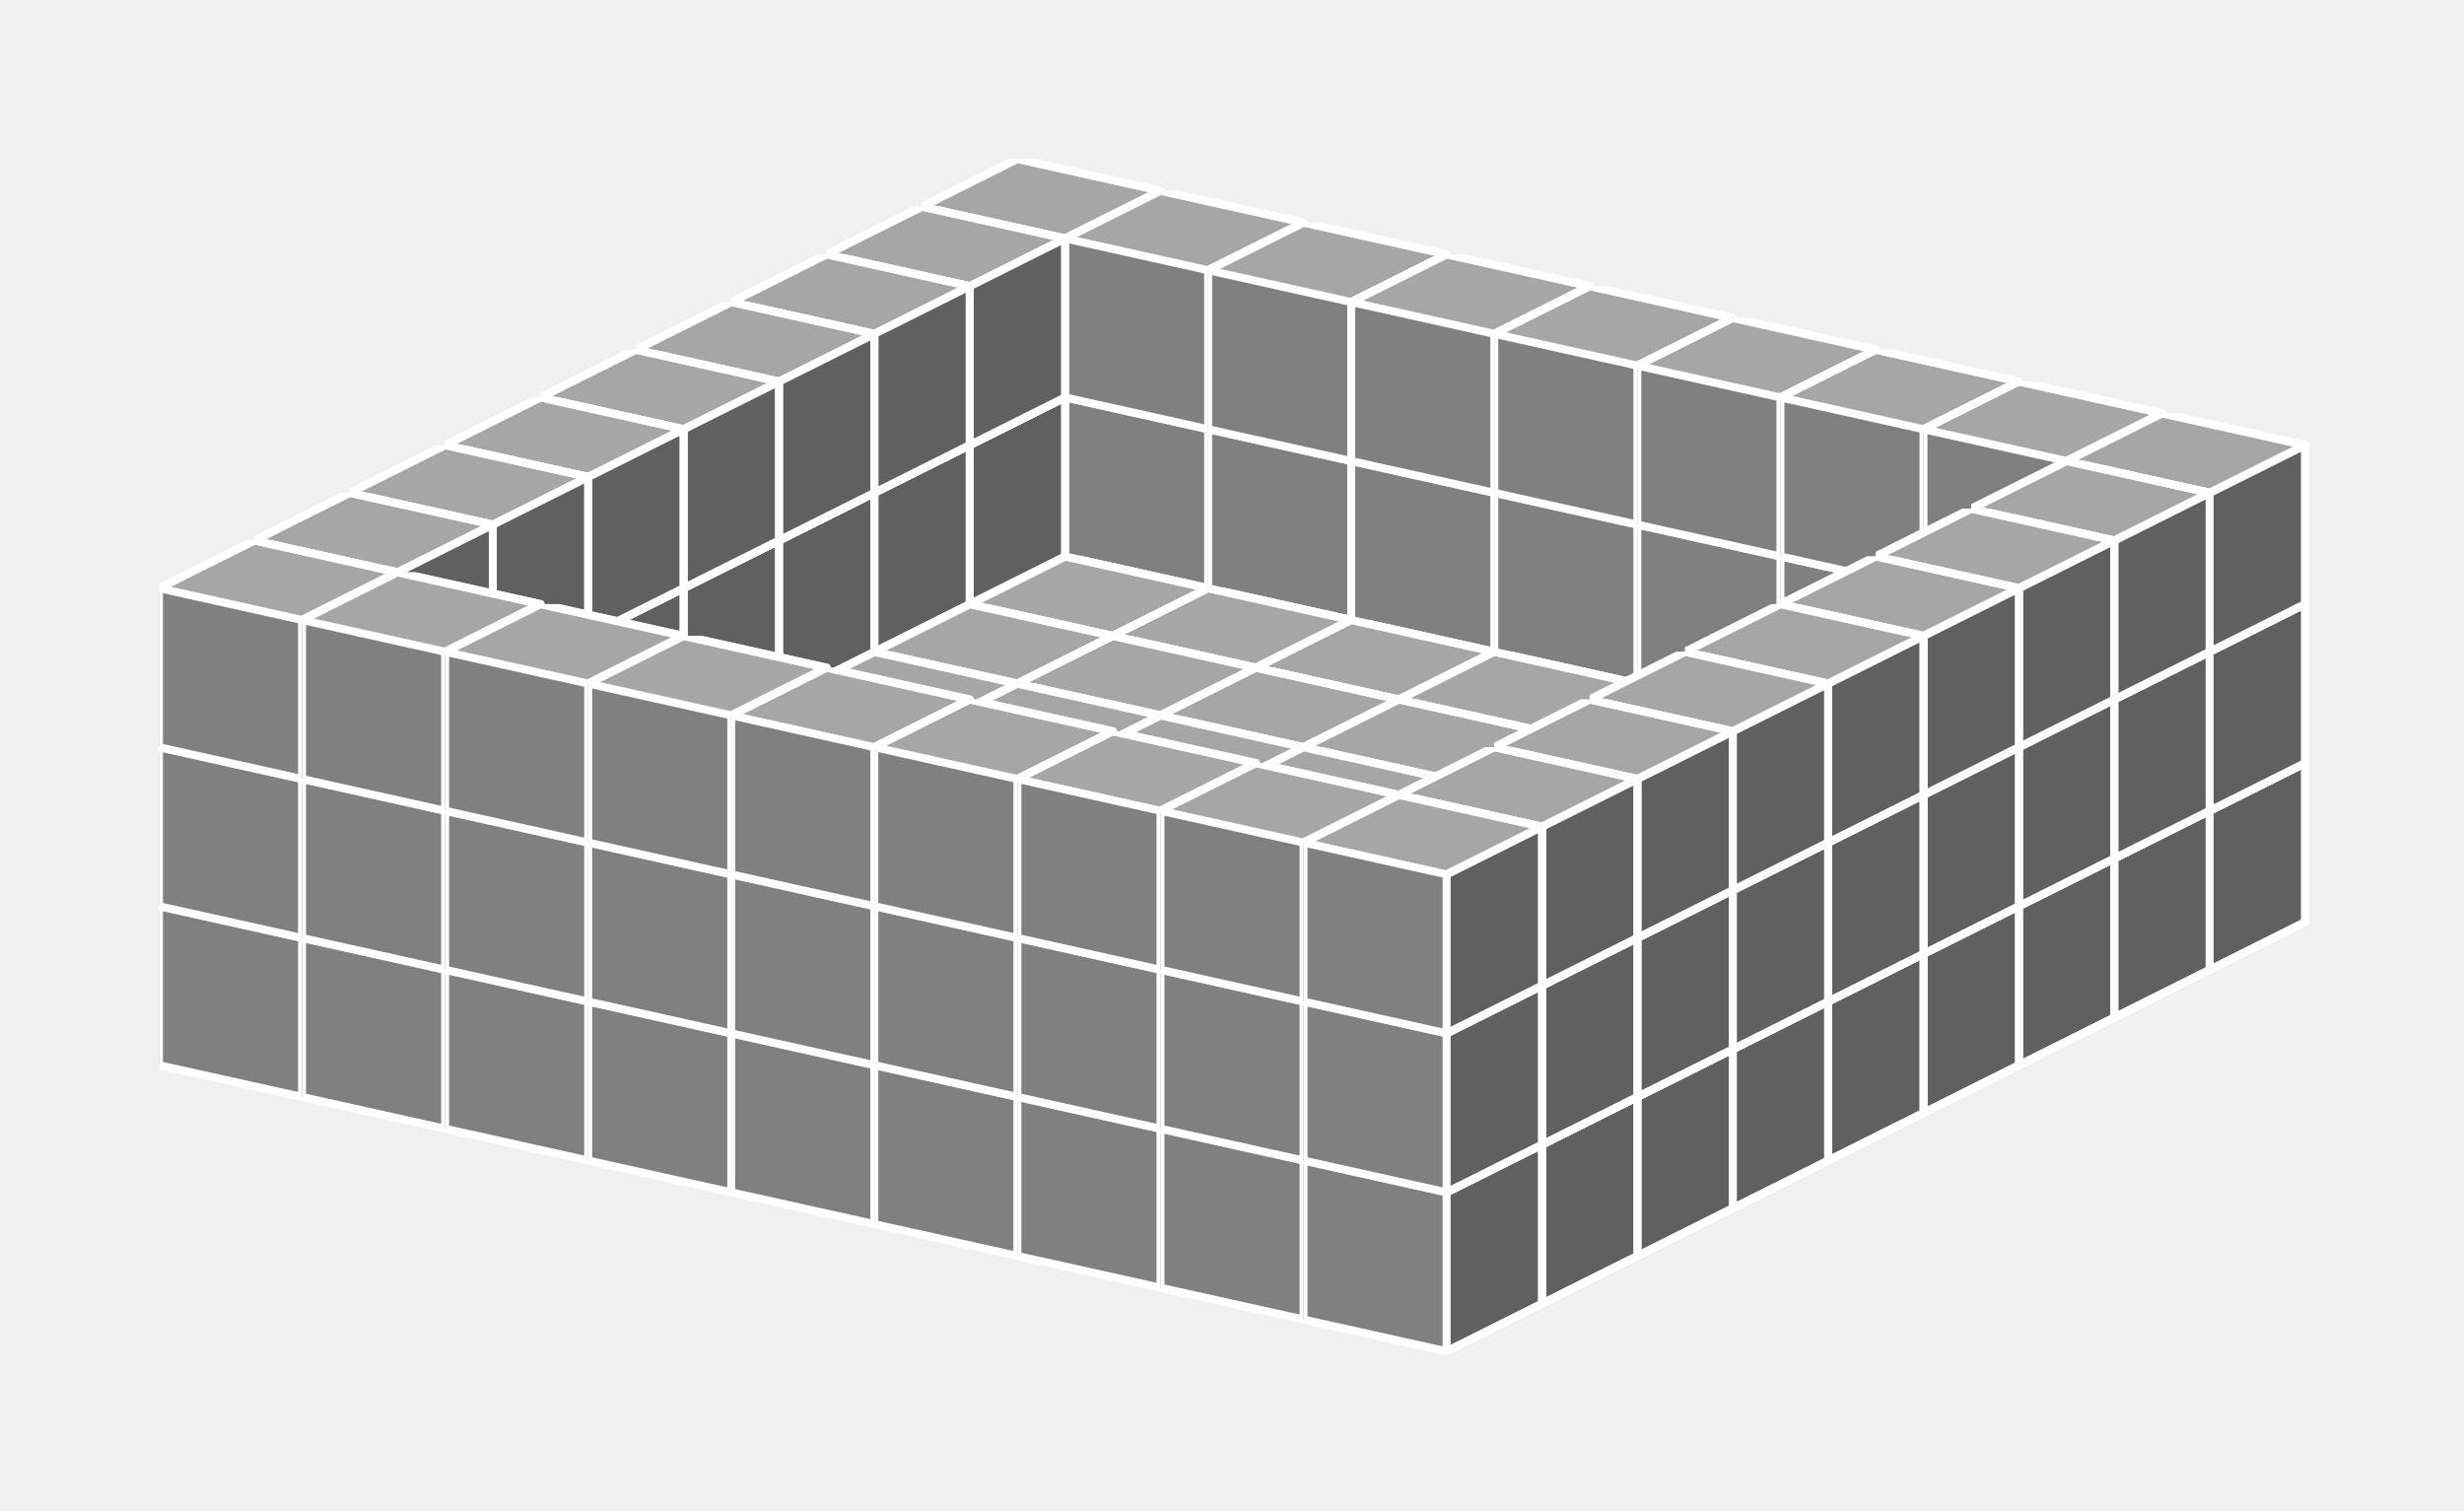
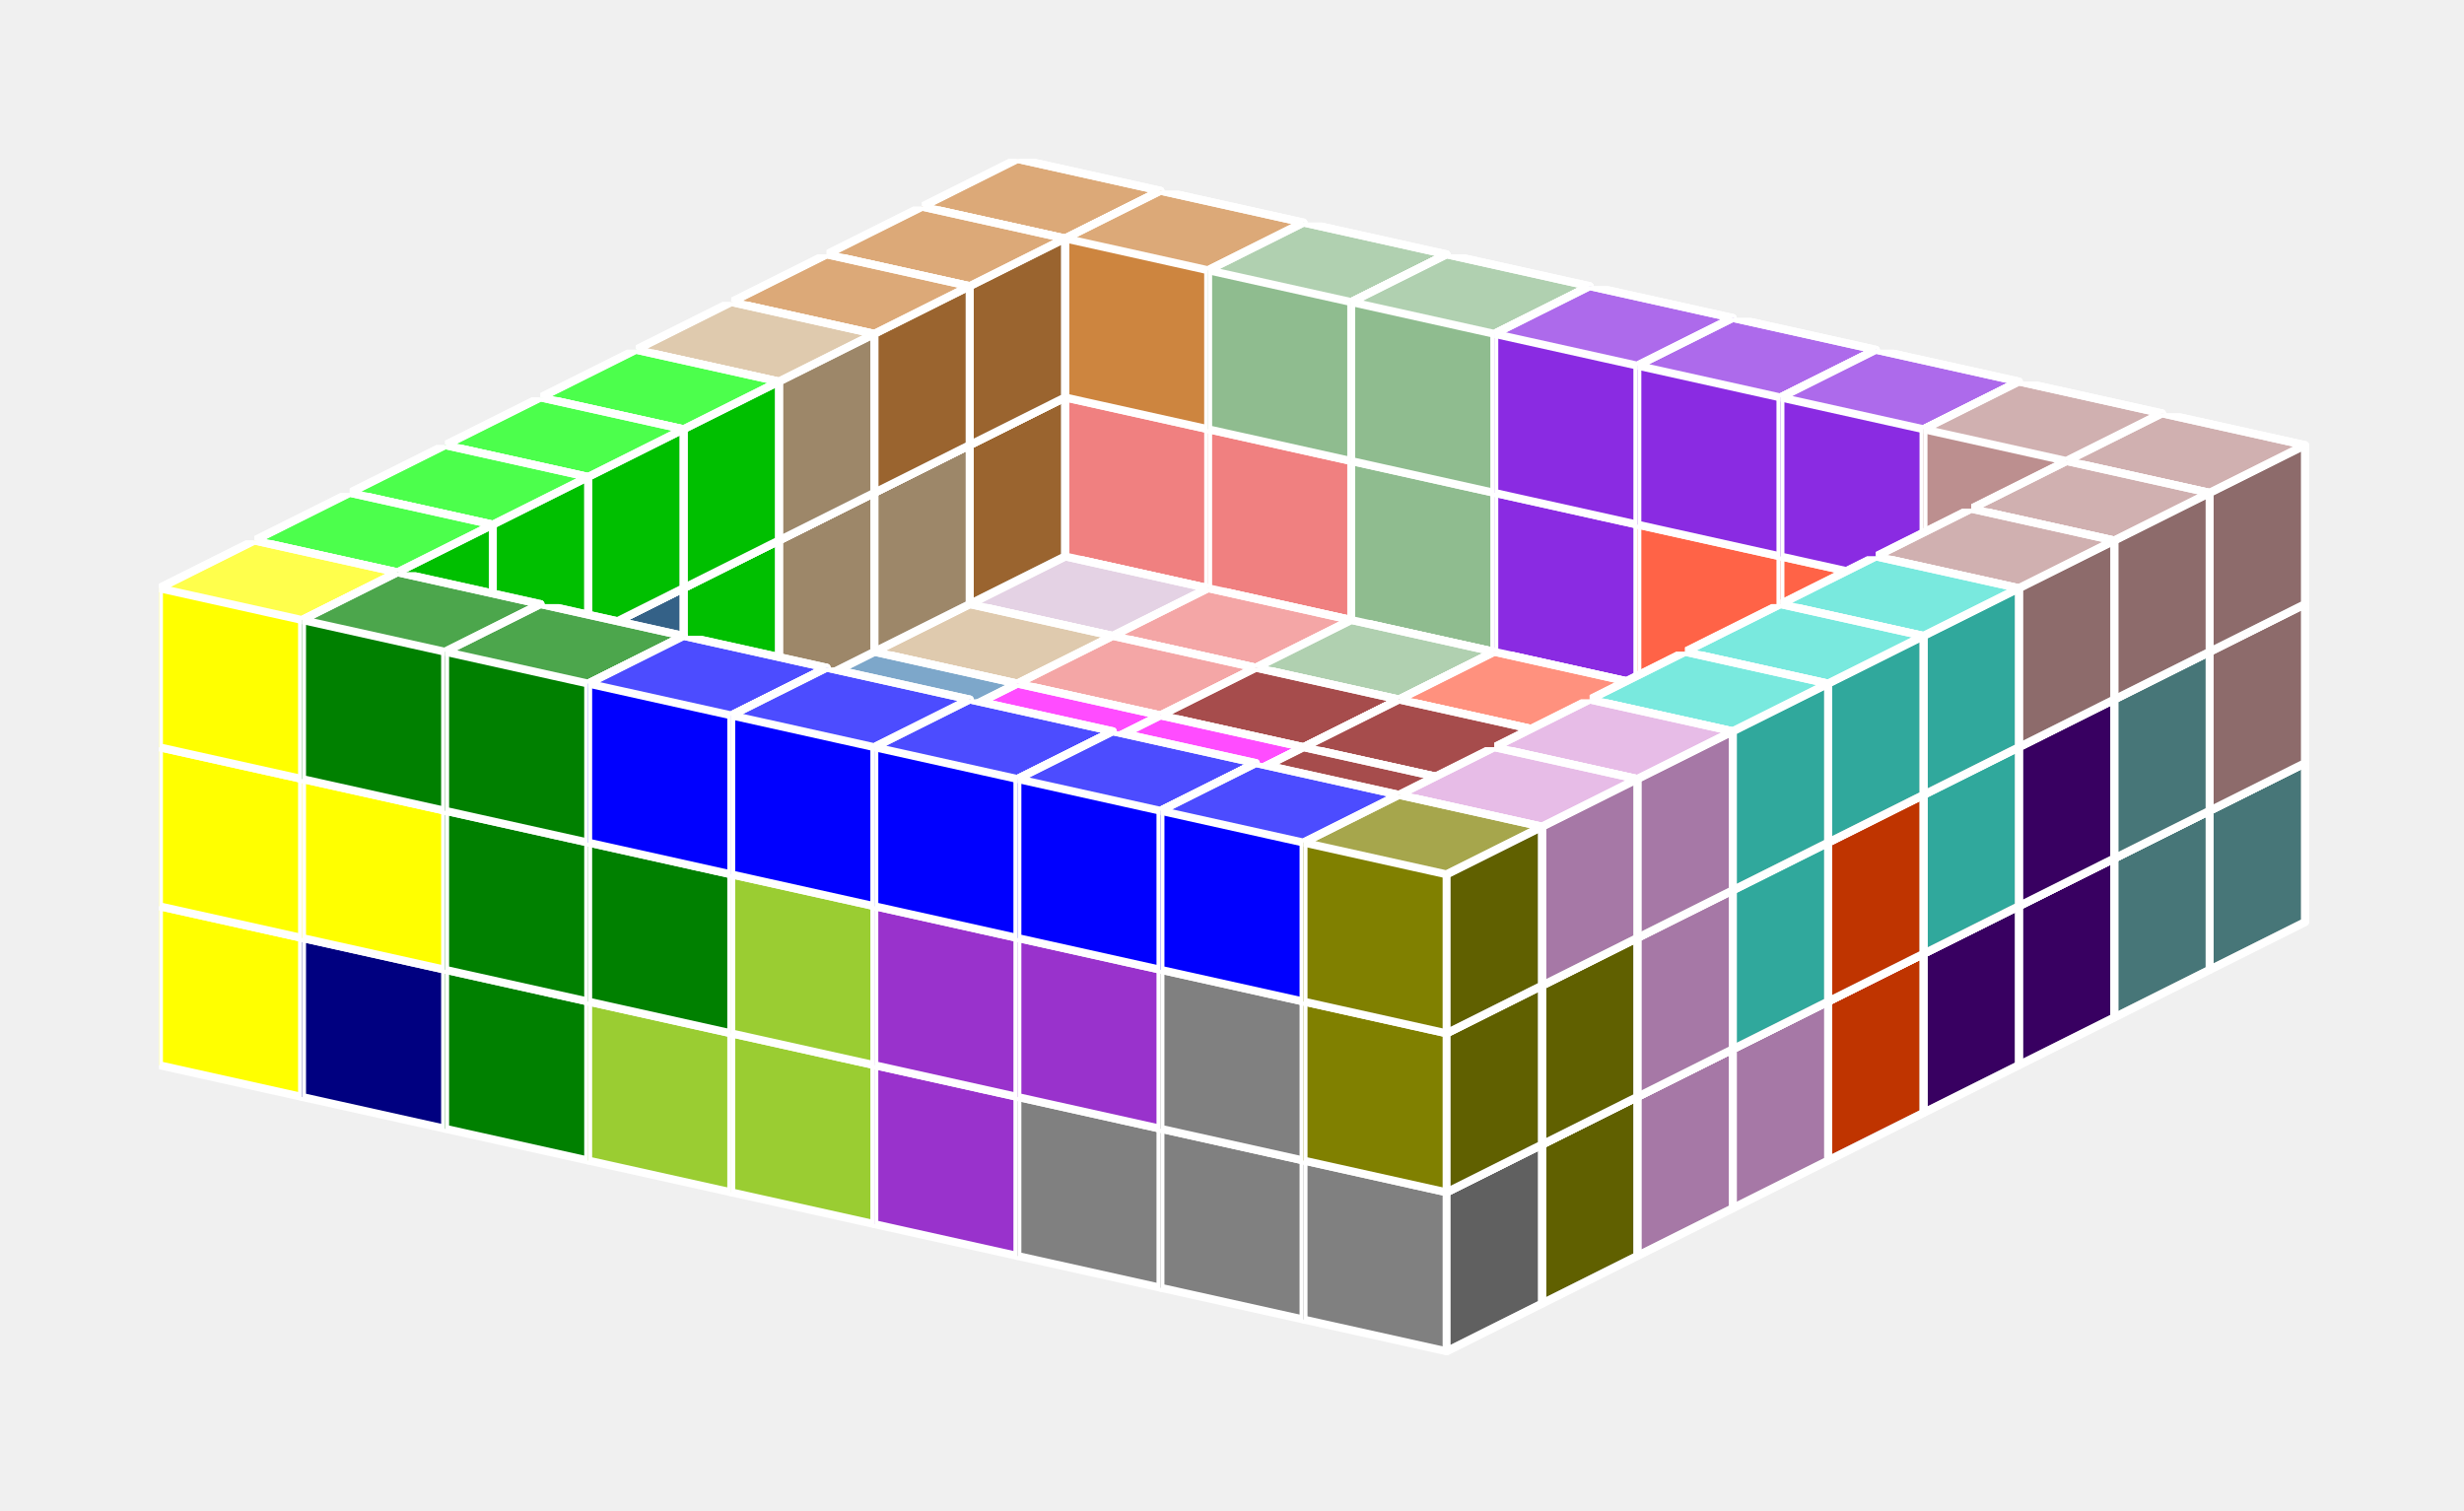
<svg xmlns="http://www.w3.org/2000/svg" xmlns:xlink="http://www.w3.org/1999/xlink" width="155" height="95" viewBox="0 0 155 95">
  <defs>
    <symbol id="cube0">
      <polygon fill="gray" stroke="white" stroke-width="0.5" stroke-linejoin="round" points="0,13 9,15 15,12 15,2 6,0 0,3" />
      <polygon fill="black" fill-opacity="0.25" stroke="white" stroke-width="0.5" stroke-linejoin="round" points="9,15 15,12 15,2 9,5" />
      <polygon fill="white" fill-opacity="0.30" stroke="white" stroke-width="0.5" stroke-linejoin="round" points="0,3 9,5 15,2 6,0" />
    </symbol>
    <symbol id="cubeA">
      <polygon fill="cadetblue" stroke="white" stroke-width="0.5" stroke-linejoin="round" points="0,13 9,15 15,12 15,2 6,0 0,3" />
      <polygon fill="black" fill-opacity="0.25" stroke="white" stroke-width="0.5" stroke-linejoin="round" points="9,15 15,12 15,2 9,5" />
      <polygon fill="white" fill-opacity="0.30" stroke="white" stroke-width="0.5" stroke-linejoin="round" points="0,3 9,5 15,2 6,0" />
    </symbol>
    <symbol id="cubeF">
      <polygon fill="green" stroke="white" stroke-width="0.5" stroke-linejoin="round" points="0,13 9,15 15,12 15,2 6,0 0,3" />
      <polygon fill="black" fill-opacity="0.25" stroke="white" stroke-width="0.5" stroke-linejoin="round" points="9,15 15,12 15,2 9,5" />
      <polygon fill="white" fill-opacity="0.30" stroke="white" stroke-width="0.5" stroke-linejoin="round" points="0,3 9,5 15,2 6,0" />
    </symbol>
    <symbol id="cubeI">
      <polygon fill="blue" stroke="white" stroke-width="0.5" stroke-linejoin="round" points="0,13 9,15 15,12 15,2 6,0 0,3" />
      <polygon fill="black" fill-opacity="0.25" stroke="white" stroke-width="0.5" stroke-linejoin="round" points="9,15 15,12 15,2 9,5" />
      <polygon fill="white" fill-opacity="0.30" stroke="white" stroke-width="0.5" stroke-linejoin="round" points="0,3 9,5 15,2 6,0" />
    </symbol>
    <symbol id="cubeJ1">
      <polygon fill="steelblue" stroke="white" stroke-width="0.5" stroke-linejoin="round" points="0,13 9,15 15,12 15,2 6,0 0,3" />
      <polygon fill="black" fill-opacity="0.25" stroke="white" stroke-width="0.5" stroke-linejoin="round" points="9,15 15,12 15,2 9,5" />
      <polygon fill="white" fill-opacity="0.30" stroke="white" stroke-width="0.5" stroke-linejoin="round" points="0,3 9,5 15,2 6,0" />
    </symbol>
    <symbol id="cubeJ2">
      <polygon fill="gray" stroke="white" stroke-width="0.5" stroke-linejoin="round" points="0,13 9,15 15,12 15,2 6,0 0,3" />
      <polygon fill="black" fill-opacity="0.25" stroke="white" stroke-width="0.5" stroke-linejoin="round" points="9,15 15,12 15,2 9,5" />
      <polygon fill="white" fill-opacity="0.30" stroke="white" stroke-width="0.5" stroke-linejoin="round" points="0,3 9,5 15,2 6,0" />
    </symbol>
    <symbol id="cubeJ4">
      <polygon fill="lightcoral" stroke="white" stroke-width="0.5" stroke-linejoin="round" points="0,13 9,15 15,12 15,2 6,0 0,3" />
      <polygon fill="black" fill-opacity="0.25" stroke="white" stroke-width="0.5" stroke-linejoin="round" points="9,15 15,12 15,2 9,5" />
      <polygon fill="white" fill-opacity="0.30" stroke="white" stroke-width="0.5" stroke-linejoin="round" points="0,3 9,5 15,2 6,0" />
    </symbol>
    <symbol id="cubeL">
      <polygon fill="lime" stroke="white" stroke-width="0.5" stroke-linejoin="round" points="0,13 9,15 15,12 15,2 6,0 0,3" />
      <polygon fill="black" fill-opacity="0.25" stroke="white" stroke-width="0.5" stroke-linejoin="round" points="9,15 15,12 15,2 9,5" />
      <polygon fill="white" fill-opacity="0.30" stroke="white" stroke-width="0.5" stroke-linejoin="round" points="0,3 9,5 15,2 6,0" />
    </symbol>
    <symbol id="cubeL1">
      <polygon fill="darkseagreen" stroke="white" stroke-width="0.5" stroke-linejoin="round" points="0,13 9,15 15,12 15,2 6,0 0,3" />
      <polygon fill="black" fill-opacity="0.25" stroke="white" stroke-width="0.5" stroke-linejoin="round" points="9,15 15,12 15,2 9,5" />
      <polygon fill="white" fill-opacity="0.30" stroke="white" stroke-width="0.5" stroke-linejoin="round" points="0,3 9,5 15,2 6,0" />
    </symbol>
    <symbol id="cubeL2">
      <polygon fill="peru" stroke="white" stroke-width="0.5" stroke-linejoin="round" points="0,13 9,15 15,12 15,2 6,0 0,3" />
      <polygon fill="black" fill-opacity="0.25" stroke="white" stroke-width="0.5" stroke-linejoin="round" points="9,15 15,12 15,2 9,5" />
      <polygon fill="white" fill-opacity="0.30" stroke="white" stroke-width="0.5" stroke-linejoin="round" points="0,3 9,5 15,2 6,0" />
    </symbol>
    <symbol id="cubeL3">
      <polygon fill="rosybrown" stroke="white" stroke-width="0.5" stroke-linejoin="round" points="0,13 9,15 15,12 15,2 6,0 0,3" />
      <polygon fill="black" fill-opacity="0.25" stroke="white" stroke-width="0.5" stroke-linejoin="round" points="9,15 15,12 15,2 9,5" />
      <polygon fill="white" fill-opacity="0.30" stroke="white" stroke-width="0.5" stroke-linejoin="round" points="0,3 9,5 15,2 6,0" />
    </symbol>
    <symbol id="cubeL4">
      <polygon fill="yellowgreen" stroke="white" stroke-width="0.5" stroke-linejoin="round" points="0,13 9,15 15,12 15,2 6,0 0,3" />
      <polygon fill="black" fill-opacity="0.25" stroke="white" stroke-width="0.5" stroke-linejoin="round" points="9,15 15,12 15,2 9,5" />
      <polygon fill="white" fill-opacity="0.30" stroke="white" stroke-width="0.5" stroke-linejoin="round" points="0,3 9,5 15,2 6,0" />
    </symbol>
    <symbol id="cubeN">
      <polygon fill="navy" stroke="white" stroke-width="0.5" stroke-linejoin="round" points="0,13 9,15 15,12 15,2 6,0 0,3" />
      <polygon fill="black" fill-opacity="0.25" stroke="white" stroke-width="0.5" stroke-linejoin="round" points="9,15 15,12 15,2 9,5" />
      <polygon fill="white" fill-opacity="0.30" stroke="white" stroke-width="0.5" stroke-linejoin="round" points="0,3 9,5 15,2 6,0" />
    </symbol>
    <symbol id="cubeN1">
      <polygon fill="olive" stroke="white" stroke-width="0.5" stroke-linejoin="round" points="0,13 9,15 15,12 15,2 6,0 0,3" />
      <polygon fill="black" fill-opacity="0.25" stroke="white" stroke-width="0.5" stroke-linejoin="round" points="9,15 15,12 15,2 9,5" />
      <polygon fill="white" fill-opacity="0.30" stroke="white" stroke-width="0.5" stroke-linejoin="round" points="0,3 9,5 15,2 6,0" />
    </symbol>
    <symbol id="cubeN2">
      <polygon fill="teal" stroke="white" stroke-width="0.5" stroke-linejoin="round" points="0,13 9,15 15,12 15,2 6,0 0,3" />
      <polygon fill="black" fill-opacity="0.25" stroke="white" stroke-width="0.5" stroke-linejoin="round" points="9,15 15,12 15,2 9,5" />
      <polygon fill="white" fill-opacity="0.30" stroke="white" stroke-width="0.5" stroke-linejoin="round" points="0,3 9,5 15,2 6,0" />
    </symbol>
    <symbol id="cubeP">
      <polygon fill="magenta" stroke="white" stroke-width="0.5" stroke-linejoin="round" points="0,13 9,15 15,12 15,2 6,0 0,3" />
      <polygon fill="black" fill-opacity="0.25" stroke="white" stroke-width="0.5" stroke-linejoin="round" points="9,15 15,12 15,2 9,5" />
      <polygon fill="white" fill-opacity="0.30" stroke="white" stroke-width="0.5" stroke-linejoin="round" points="0,3 9,5 15,2 6,0" />
    </symbol>
    <symbol id="cubeQ">
      <polygon fill="thistle" stroke="white" stroke-width="0.5" stroke-linejoin="round" points="0,13 9,15 15,12 15,2 6,0 0,3" />
      <polygon fill="black" fill-opacity="0.25" stroke="white" stroke-width="0.5" stroke-linejoin="round" points="9,15 15,12 15,2 9,5" />
      <polygon fill="white" fill-opacity="0.30" stroke="white" stroke-width="0.5" stroke-linejoin="round" points="0,3 9,5 15,2 6,0" />
    </symbol>
    <symbol id="cubeS1">
      <polygon fill="tan" stroke="white" stroke-width="0.5" stroke-linejoin="round" points="0,13 9,15 15,12 15,2 6,0 0,3" />
      <polygon fill="black" fill-opacity="0.25" stroke="white" stroke-width="0.5" stroke-linejoin="round" points="9,15 15,12 15,2 9,5" />
      <polygon fill="white" fill-opacity="0.30" stroke="white" stroke-width="0.5" stroke-linejoin="round" points="0,3 9,5 15,2 6,0" />
    </symbol>
    <symbol id="cubeS2">
      <polygon fill="indigo" stroke="white" stroke-width="0.5" stroke-linejoin="round" points="0,13 9,15 15,12 15,2 6,0 0,3" />
      <polygon fill="black" fill-opacity="0.25" stroke="white" stroke-width="0.5" stroke-linejoin="round" points="9,15 15,12 15,2 9,5" />
      <polygon fill="white" fill-opacity="0.30" stroke="white" stroke-width="0.5" stroke-linejoin="round" points="0,3 9,5 15,2 6,0" />
    </symbol>
    <symbol id="cubeT">
      <polygon fill="darkorange" stroke="white" stroke-width="0.5" stroke-linejoin="round" points="0,13 9,15 15,12 15,2 6,0 0,3" />
      <polygon fill="black" fill-opacity="0.25" stroke="white" stroke-width="0.5" stroke-linejoin="round" points="9,15 15,12 15,2 9,5" />
      <polygon fill="white" fill-opacity="0.30" stroke="white" stroke-width="0.5" stroke-linejoin="round" points="0,3 9,5 15,2 6,0" />
    </symbol>
    <symbol id="cubeT1">
      <polygon fill="yellow" stroke="white" stroke-width="0.5" stroke-linejoin="round" points="0,13 9,15 15,12 15,2 6,0 0,3" />
      <polygon fill="black" fill-opacity="0.25" stroke="white" stroke-width="0.5" stroke-linejoin="round" points="9,15 15,12 15,2 9,5" />
      <polygon fill="white" fill-opacity="0.30" stroke="white" stroke-width="0.5" stroke-linejoin="round" points="0,3 9,5 15,2 6,0" />
    </symbol>
    <symbol id="cubeT2">
      <polygon fill="orangered" stroke="white" stroke-width="0.5" stroke-linejoin="round" points="0,13 9,15 15,12 15,2 6,0 0,3" />
      <polygon fill="black" fill-opacity="0.25" stroke="white" stroke-width="0.5" stroke-linejoin="round" points="9,15 15,12 15,2 9,5" />
      <polygon fill="white" fill-opacity="0.30" stroke="white" stroke-width="0.5" stroke-linejoin="round" points="0,3 9,5 15,2 6,0" />
    </symbol>
    <symbol id="cubeU">
      <polygon fill="turquoise" stroke="white" stroke-width="0.5" stroke-linejoin="round" points="0,13 9,15 15,12 15,2 6,0 0,3" />
      <polygon fill="black" fill-opacity="0.25" stroke="white" stroke-width="0.5" stroke-linejoin="round" points="9,15 15,12 15,2 9,5" />
      <polygon fill="white" fill-opacity="0.30" stroke="white" stroke-width="0.5" stroke-linejoin="round" points="0,3 9,5 15,2 6,0" />
    </symbol>
    <symbol id="cubeV">
      <polygon fill="blueviolet" stroke="white" stroke-width="0.5" stroke-linejoin="round" points="0,13 9,15 15,12 15,2 6,0 0,3" />
      <polygon fill="black" fill-opacity="0.25" stroke="white" stroke-width="0.5" stroke-linejoin="round" points="9,15 15,12 15,2 9,5" />
      <polygon fill="white" fill-opacity="0.30" stroke="white" stroke-width="0.5" stroke-linejoin="round" points="0,3 9,5 15,2 6,0" />
    </symbol>
    <symbol id="cubeV1">
      <polygon fill="darkorchid" stroke="white" stroke-width="0.5" stroke-linejoin="round" points="0,13 9,15 15,12 15,2 6,0 0,3" />
      <polygon fill="black" fill-opacity="0.25" stroke="white" stroke-width="0.5" stroke-linejoin="round" points="9,15 15,12 15,2 9,5" />
      <polygon fill="white" fill-opacity="0.30" stroke="white" stroke-width="0.5" stroke-linejoin="round" points="0,3 9,5 15,2 6,0" />
    </symbol>
    <symbol id="cubeV2">
      <polygon fill="tomato" stroke="white" stroke-width="0.5" stroke-linejoin="round" points="0,13 9,15 15,12 15,2 6,0 0,3" />
      <polygon fill="black" fill-opacity="0.25" stroke="white" stroke-width="0.5" stroke-linejoin="round" points="9,15 15,12 15,2 9,5" />
      <polygon fill="white" fill-opacity="0.30" stroke="white" stroke-width="0.5" stroke-linejoin="round" points="0,3 9,5 15,2 6,0" />
    </symbol>
    <symbol id="cubeW">
      <polygon fill="maroon" stroke="white" stroke-width="0.5" stroke-linejoin="round" points="0,13 9,15 15,12 15,2 6,0 0,3" />
      <polygon fill="black" fill-opacity="0.25" stroke="white" stroke-width="0.5" stroke-linejoin="round" points="9,15 15,12 15,2 9,5" />
      <polygon fill="white" fill-opacity="0.30" stroke="white" stroke-width="0.5" stroke-linejoin="round" points="0,3 9,5 15,2 6,0" />
    </symbol>
    <symbol id="cubeX">
      <polygon fill="red" stroke="white" stroke-width="0.5" stroke-linejoin="round" points="0,13 9,15 15,12 15,2 6,0 0,3" />
      <polygon fill="black" fill-opacity="0.25" stroke="white" stroke-width="0.5" stroke-linejoin="round" points="9,15 15,12 15,2 9,5" />
      <polygon fill="white" fill-opacity="0.30" stroke="white" stroke-width="0.5" stroke-linejoin="round" points="0,3 9,5 15,2 6,0" />
    </symbol>
    <symbol id="cubeY">
      <polygon fill="gold" stroke="white" stroke-width="0.5" stroke-linejoin="round" points="0,13 9,15 15,12 15,2 6,0 0,3" />
      <polygon fill="black" fill-opacity="0.25" stroke="white" stroke-width="0.5" stroke-linejoin="round" points="9,15 15,12 15,2 9,5" />
      <polygon fill="white" fill-opacity="0.30" stroke="white" stroke-width="0.5" stroke-linejoin="round" points="0,3 9,5 15,2 6,0" />
    </symbol>
    <symbol id="cubeZ">
      <polygon fill="plum" stroke="white" stroke-width="0.5" stroke-linejoin="round" points="0,13 9,15 15,12 15,2 6,0 0,3" />
      <polygon fill="black" fill-opacity="0.25" stroke="white" stroke-width="0.5" stroke-linejoin="round" points="9,15 15,12 15,2 9,5" />
      <polygon fill="white" fill-opacity="0.30" stroke="white" stroke-width="0.5" stroke-linejoin="round" points="0,3 9,5 15,2 6,0" />
    </symbol>
  </defs>
  <g>
-     <use xlink:href="#cube0" x="58.000" y="30.000" />
-     <use xlink:href="#cube0" x="67.000" y="32.000" />
-     <use xlink:href="#cube0" x="76.000" y="34.000" />
-     <use xlink:href="#cube0" x="85.000" y="36.000" />
-     <use xlink:href="#cube0" x="94.000" y="38.000" />
-     <use xlink:href="#cube0" x="103.000" y="40.000" />
-     <use xlink:href="#cube0" x="112.000" y="42.000" />
-     <use xlink:href="#cube0" x="121.000" y="44.000" />
-     <use xlink:href="#cube0" x="130.000" y="46.000" />
-     <use xlink:href="#cube0" x="58.000" y="20.000" />
-     <use xlink:href="#cube0" x="67.000" y="22.000" />
-     <use xlink:href="#cube0" x="76.000" y="24.000" />
-     <use xlink:href="#cube0" x="85.000" y="26.000" />
-     <use xlink:href="#cube0" x="94.000" y="28.000" />
-     <use xlink:href="#cube0" x="103.000" y="30.000" />
-     <use xlink:href="#cube0" x="112.000" y="32.000" />
-     <use xlink:href="#cube0" x="121.000" y="34.000" />
-     <use xlink:href="#cube0" x="130.000" y="36.000" />
-     <use xlink:href="#cube0" x="58.000" y="10.000" />
-     <use xlink:href="#cube0" x="67.000" y="12.000" />
-     <use xlink:href="#cube0" x="76.000" y="14.000" />
-     <use xlink:href="#cube0" x="85.000" y="16.000" />
-     <use xlink:href="#cube0" x="94.000" y="18.000" />
-     <use xlink:href="#cube0" x="103.000" y="20.000" />
-     <use xlink:href="#cube0" x="112.000" y="22.000" />
-     <use xlink:href="#cube0" x="121.000" y="24.000" />
-     <use xlink:href="#cube0" x="130.000" y="26.000" />
-     <use xlink:href="#cube0" x="52.000" y="33.000" />
-     <use xlink:href="#cube0" x="61.000" y="35.000" />
-     <use xlink:href="#cube0" x="70.000" y="37.000" />
-     <use xlink:href="#cube0" x="79.000" y="39.000" />
-     <use xlink:href="#cube0" x="88.000" y="41.000" />
-     <use xlink:href="#cube0" x="97.000" y="43.000" />
-     <use xlink:href="#cube0" x="106.000" y="45.000" />
-     <use xlink:href="#cube0" x="115.000" y="47.000" />
-     <use xlink:href="#cube0" x="124.000" y="49.000" />
-     <use xlink:href="#cube0" x="52.000" y="23.000" />
-     <use xlink:href="#cube0" x="124.000" y="39.000" />
-     <use xlink:href="#cube0" x="52.000" y="13.000" />
-     <use xlink:href="#cube0" x="124.000" y="29.000" />
-     <use xlink:href="#cube0" x="46.000" y="36.000" />
-     <use xlink:href="#cube0" x="55.000" y="38.000" />
-     <use xlink:href="#cube0" x="64.000" y="40.000" />
-     <use xlink:href="#cube0" x="73.000" y="42.000" />
-     <use xlink:href="#cube0" x="82.000" y="44.000" />
-     <use xlink:href="#cube0" x="91.000" y="46.000" />
-     <use xlink:href="#cube0" x="100.000" y="48.000" />
-     <use xlink:href="#cube0" x="109.000" y="50.000" />
-     <use xlink:href="#cube0" x="118.000" y="52.000" />
-     <use xlink:href="#cube0" x="46.000" y="26.000" />
-     <use xlink:href="#cube0" x="118.000" y="42.000" />
-     <use xlink:href="#cube0" x="46.000" y="16.000" />
-     <use xlink:href="#cube0" x="118.000" y="32.000" />
-     <use xlink:href="#cube0" x="40.000" y="39.000" />
-     <use xlink:href="#cube0" x="49.000" y="41.000" />
-     <use xlink:href="#cube0" x="58.000" y="43.000" />
-     <use xlink:href="#cube0" x="67.000" y="45.000" />
-     <use xlink:href="#cube0" x="76.000" y="47.000" />
-     <use xlink:href="#cube0" x="85.000" y="49.000" />
-     <use xlink:href="#cube0" x="94.000" y="51.000" />
-     <use xlink:href="#cube0" x="103.000" y="53.000" />
-     <use xlink:href="#cube0" x="112.000" y="55.000" />
-     <use xlink:href="#cube0" x="40.000" y="29.000" />
-     <use xlink:href="#cube0" x="112.000" y="45.000" />
-     <use xlink:href="#cube0" x="40.000" y="19.000" />
-     <use xlink:href="#cube0" x="112.000" y="35.000" />
-     <use xlink:href="#cube0" x="34.000" y="42.000" />
-     <use xlink:href="#cube0" x="43.000" y="44.000" />
-     <use xlink:href="#cube0" x="52.000" y="46.000" />
-     <use xlink:href="#cube0" x="61.000" y="48.000" />
-     <use xlink:href="#cube0" x="70.000" y="50.000" />
-     <use xlink:href="#cube0" x="79.000" y="52.000" />
-     <use xlink:href="#cube0" x="88.000" y="54.000" />
-     <use xlink:href="#cube0" x="97.000" y="56.000" />
-     <use xlink:href="#cube0" x="106.000" y="58.000" />
-     <use xlink:href="#cube0" x="34.000" y="32.000" />
-     <use xlink:href="#cube0" x="106.000" y="48.000" />
-     <use xlink:href="#cube0" x="34.000" y="22.000" />
-     <use xlink:href="#cube0" x="106.000" y="38.000" />
-     <use xlink:href="#cube0" x="28.000" y="45.000" />
-     <use xlink:href="#cube0" x="37.000" y="47.000" />
-     <use xlink:href="#cube0" x="46.000" y="49.000" />
-     <use xlink:href="#cube0" x="55.000" y="51.000" />
-     <use xlink:href="#cube0" x="64.000" y="53.000" />
-     <use xlink:href="#cube0" x="73.000" y="55.000" />
-     <use xlink:href="#cube0" x="82.000" y="57.000" />
-     <use xlink:href="#cube0" x="91.000" y="59.000" />
-     <use xlink:href="#cube0" x="100.000" y="61.000" />
-     <use xlink:href="#cube0" x="28.000" y="35.000" />
-     <use xlink:href="#cube0" x="100.000" y="51.000" />
-     <use xlink:href="#cube0" x="28.000" y="25.000" />
-     <use xlink:href="#cube0" x="100.000" y="41.000" />
-     <use xlink:href="#cube0" x="22.000" y="48.000" />
-     <use xlink:href="#cube0" x="31.000" y="50.000" />
-     <use xlink:href="#cube0" x="40.000" y="52.000" />
-     <use xlink:href="#cube0" x="49.000" y="54.000" />
-     <use xlink:href="#cube0" x="58.000" y="56.000" />
-     <use xlink:href="#cube0" x="67.000" y="58.000" />
-     <use xlink:href="#cube0" x="76.000" y="60.000" />
-     <use xlink:href="#cube0" x="85.000" y="62.000" />
-     <use xlink:href="#cube0" x="94.000" y="64.000" />
-     <use xlink:href="#cube0" x="22.000" y="38.000" />
-     <use xlink:href="#cube0" x="94.000" y="54.000" />
-     <use xlink:href="#cube0" x="22.000" y="28.000" />
-     <use xlink:href="#cube0" x="94.000" y="44.000" />
-     <use xlink:href="#cube0" x="16.000" y="51.000" />
-     <use xlink:href="#cube0" x="25.000" y="53.000" />
-     <use xlink:href="#cube0" x="34.000" y="55.000" />
-     <use xlink:href="#cube0" x="43.000" y="57.000" />
-     <use xlink:href="#cube0" x="52.000" y="59.000" />
-     <use xlink:href="#cube0" x="61.000" y="61.000" />
-     <use xlink:href="#cube0" x="70.000" y="63.000" />
-     <use xlink:href="#cube0" x="79.000" y="65.000" />
-     <use xlink:href="#cube0" x="88.000" y="67.000" />
-     <use xlink:href="#cube0" x="16.000" y="41.000" />
-     <use xlink:href="#cube0" x="88.000" y="57.000" />
-     <use xlink:href="#cube0" x="16.000" y="31.000" />
-     <use xlink:href="#cube0" x="88.000" y="47.000" />
-     <use xlink:href="#cube0" x="10.000" y="54.000" />
-     <use xlink:href="#cube0" x="19.000" y="56.000" />
-     <use xlink:href="#cube0" x="28.000" y="58.000" />
-     <use xlink:href="#cube0" x="37.000" y="60.000" />
-     <use xlink:href="#cube0" x="46.000" y="62.000" />
-     <use xlink:href="#cube0" x="55.000" y="64.000" />
-     <use xlink:href="#cube0" x="64.000" y="66.000" />
-     <use xlink:href="#cube0" x="73.000" y="68.000" />
-     <use xlink:href="#cube0" x="82.000" y="70.000" />
-     <use xlink:href="#cube0" x="10.000" y="44.000" />
-     <use xlink:href="#cube0" x="19.000" y="46.000" />
-     <use xlink:href="#cube0" x="28.000" y="48.000" />
-     <use xlink:href="#cube0" x="37.000" y="50.000" />
-     <use xlink:href="#cube0" x="46.000" y="52.000" />
-     <use xlink:href="#cube0" x="55.000" y="54.000" />
-     <use xlink:href="#cube0" x="64.000" y="56.000" />
-     <use xlink:href="#cube0" x="73.000" y="58.000" />
-     <use xlink:href="#cube0" x="82.000" y="60.000" />
-     <use xlink:href="#cube0" x="10.000" y="34.000" />
-     <use xlink:href="#cube0" x="19.000" y="36.000" />
-     <use xlink:href="#cube0" x="28.000" y="38.000" />
-     <use xlink:href="#cube0" x="37.000" y="40.000" />
-     <use xlink:href="#cube0" x="46.000" y="42.000" />
-     <use xlink:href="#cube0" x="55.000" y="44.000" />
-     <use xlink:href="#cube0" x="64.000" y="46.000" />
-     <use xlink:href="#cube0" x="73.000" y="48.000" />
-     <use xlink:href="#cube0" x="82.000" y="50.000" />
+     <use xlink:href="#cubeQ" x="58.000" y="30.000" />
+     <use xlink:href="#cubeQ" x="67.000" y="32.000" />
+     <use xlink:href="#cubeJ4" x="76.000" y="34.000" />
+     <use xlink:href="#cubeL1" x="85.000" y="36.000" />
+     <use xlink:href="#cubeV" x="94.000" y="38.000" />
+     <use xlink:href="#cubeV2" x="103.000" y="40.000" />
+     <use xlink:href="#cubeY" x="112.000" y="42.000" />
+     <use xlink:href="#cubeA" x="121.000" y="44.000" />
+     <use xlink:href="#cubeA" x="130.000" y="46.000" />
+     <use xlink:href="#cubeQ" x="58.000" y="20.000" />
+     <use xlink:href="#cubeJ4" x="67.000" y="22.000" />
+     <use xlink:href="#cubeJ4" x="76.000" y="24.000" />
+     <use xlink:href="#cubeL1" x="85.000" y="26.000" />
+     <use xlink:href="#cubeV" x="94.000" y="28.000" />
+     <use xlink:href="#cubeV2" x="103.000" y="30.000" />
+     <use xlink:href="#cubeV2" x="112.000" y="32.000" />
+     <use xlink:href="#cubeA" x="121.000" y="34.000" />
+     <use xlink:href="#cubeL3" x="130.000" y="36.000" />
+     <use xlink:href="#cubeL2" x="58.000" y="10.000" />
+     <use xlink:href="#cubeL2" x="67.000" y="12.000" />
+     <use xlink:href="#cubeL1" x="76.000" y="14.000" />
+     <use xlink:href="#cubeL1" x="85.000" y="16.000" />
+     <use xlink:href="#cubeV" x="94.000" y="18.000" />
+     <use xlink:href="#cubeV" x="103.000" y="20.000" />
+     <use xlink:href="#cubeV" x="112.000" y="22.000" />
+     <use xlink:href="#cubeL3" x="121.000" y="24.000" />
+     <use xlink:href="#cubeL3" x="130.000" y="26.000" />
+     <use xlink:href="#cubeQ" x="52.000" y="33.000" />
+     <use xlink:href="#cubeQ" x="61.000" y="35.000" />
+     <use xlink:href="#cubeJ4" x="70.000" y="37.000" />
+     <use xlink:href="#cubeL1" x="79.000" y="39.000" />
+     <use xlink:href="#cubeV2" x="88.000" y="41.000" />
+     <use xlink:href="#cubeV2" x="97.000" y="43.000" />
+     <use xlink:href="#cubeY" x="106.000" y="45.000" />
+     <use xlink:href="#cubeS2" x="115.000" y="47.000" />
+     <use xlink:href="#cubeA" x="124.000" y="49.000" />
+     <use xlink:href="#cubeL2" x="52.000" y="23.000" />
+     <use xlink:href="#cubeA" x="124.000" y="39.000" />
+     <use xlink:href="#cubeL2" x="52.000" y="13.000" />
+     <use xlink:href="#cubeL3" x="124.000" y="29.000" />
+     <use xlink:href="#cubeS1" x="46.000" y="36.000" />
+     <use xlink:href="#cubeS1" x="55.000" y="38.000" />
+     <use xlink:href="#cubeJ4" x="64.000" y="40.000" />
+     <use xlink:href="#cubeW" x="73.000" y="42.000" />
+     <use xlink:href="#cubeW" x="82.000" y="44.000" />
+     <use xlink:href="#cubeY" x="91.000" y="46.000" />
+     <use xlink:href="#cubeY" x="100.000" y="48.000" />
+     <use xlink:href="#cubeS2" x="109.000" y="50.000" />
+     <use xlink:href="#cubeS2" x="118.000" y="52.000" />
+     <use xlink:href="#cubeS1" x="46.000" y="26.000" />
+     <use xlink:href="#cubeS2" x="118.000" y="42.000" />
+     <use xlink:href="#cubeL2" x="46.000" y="16.000" />
+     <use xlink:href="#cubeL3" x="118.000" y="32.000" />
+     <use xlink:href="#cubeJ1" x="40.000" y="39.000" />
+     <use xlink:href="#cubeJ1" x="49.000" y="41.000" />
+     <use xlink:href="#cubeP" x="58.000" y="43.000" />
+     <use xlink:href="#cubeP" x="67.000" y="45.000" />
+     <use xlink:href="#cubeW" x="76.000" y="47.000" />
+     <use xlink:href="#cubeW" x="85.000" y="49.000" />
+     <use xlink:href="#cubeY" x="94.000" y="51.000" />
+     <use xlink:href="#cubeT2" x="103.000" y="53.000" />
+     <use xlink:href="#cubeS2" x="112.000" y="55.000" />
+     <use xlink:href="#cubeS1" x="40.000" y="29.000" />
+     <use xlink:href="#cubeU" x="112.000" y="45.000" />
+     <use xlink:href="#cubeS1" x="40.000" y="19.000" />
+     <use xlink:href="#cubeU" x="112.000" y="35.000" />
+     <use xlink:href="#cubeJ1" x="34.000" y="42.000" />
+     <use xlink:href="#cubeP" x="43.000" y="44.000" />
+     <use xlink:href="#cubeP" x="52.000" y="46.000" />
+     <use xlink:href="#cubeP" x="61.000" y="48.000" />
+     <use xlink:href="#cubeX" x="70.000" y="50.000" />
+     <use xlink:href="#cubeW" x="79.000" y="52.000" />
+     <use xlink:href="#cubeT" x="88.000" y="54.000" />
+     <use xlink:href="#cubeT2" x="97.000" y="56.000" />
+     <use xlink:href="#cubeT2" x="106.000" y="58.000" />
+     <use xlink:href="#cubeL" x="34.000" y="32.000" />
+     <use xlink:href="#cubeT2" x="106.000" y="48.000" />
+     <use xlink:href="#cubeL" x="34.000" y="22.000" />
+     <use xlink:href="#cubeU" x="106.000" y="38.000" />
+     <use xlink:href="#cubeJ1" x="28.000" y="45.000" />
+     <use xlink:href="#cubeN2" x="37.000" y="47.000" />
+     <use xlink:href="#cubeN" x="46.000" y="49.000" />
+     <use xlink:href="#cubeX" x="55.000" y="51.000" />
+     <use xlink:href="#cubeX" x="64.000" y="53.000" />
+     <use xlink:href="#cubeX" x="73.000" y="55.000" />
+     <use xlink:href="#cubeT" x="82.000" y="57.000" />
+     <use xlink:href="#cubeT2" x="91.000" y="59.000" />
+     <use xlink:href="#cubeZ" x="100.000" y="61.000" />
+     <use xlink:href="#cubeJ1" x="28.000" y="35.000" />
+     <use xlink:href="#cubeU" x="100.000" y="51.000" />
+     <use xlink:href="#cubeL" x="28.000" y="25.000" />
+     <use xlink:href="#cubeU" x="100.000" y="41.000" />
+     <use xlink:href="#cubeN2" x="22.000" y="48.000" />
+     <use xlink:href="#cubeN2" x="31.000" y="50.000" />
+     <use xlink:href="#cubeN" x="40.000" y="52.000" />
+     <use xlink:href="#cubeL4" x="49.000" y="54.000" />
+     <use xlink:href="#cubeX" x="58.000" y="56.000" />
+     <use xlink:href="#cubeT" x="67.000" y="58.000" />
+     <use xlink:href="#cubeT" x="76.000" y="60.000" />
+     <use xlink:href="#cubeT" x="85.000" y="62.000" />
+     <use xlink:href="#cubeZ" x="94.000" y="64.000" />
+     <use xlink:href="#cubeN2" x="22.000" y="38.000" />
+     <use xlink:href="#cubeZ" x="94.000" y="54.000" />
+     <use xlink:href="#cubeL" x="22.000" y="28.000" />
+     <use xlink:href="#cubeZ" x="94.000" y="44.000" />
+     <use xlink:href="#cubeN2" x="16.000" y="51.000" />
+     <use xlink:href="#cubeN" x="25.000" y="53.000" />
+     <use xlink:href="#cubeN" x="34.000" y="55.000" />
+     <use xlink:href="#cubeL4" x="43.000" y="57.000" />
+     <use xlink:href="#cubeV1" x="52.000" y="59.000" />
+     <use xlink:href="#cubeV1" x="61.000" y="61.000" />
+     <use xlink:href="#cubeJ2" x="70.000" y="63.000" />
+     <use xlink:href="#cubeN1" x="79.000" y="65.000" />
+     <use xlink:href="#cubeN1" x="88.000" y="67.000" />
+     <use xlink:href="#cubeT1" x="16.000" y="41.000" />
+     <use xlink:href="#cubeN1" x="88.000" y="57.000" />
+     <use xlink:href="#cubeL" x="16.000" y="31.000" />
+     <use xlink:href="#cubeZ" x="88.000" y="47.000" />
+     <use xlink:href="#cubeT1" x="10.000" y="54.000" />
+     <use xlink:href="#cubeN" x="19.000" y="56.000" />
+     <use xlink:href="#cubeF" x="28.000" y="58.000" />
+     <use xlink:href="#cubeL4" x="37.000" y="60.000" />
+     <use xlink:href="#cubeL4" x="46.000" y="62.000" />
+     <use xlink:href="#cubeV1" x="55.000" y="64.000" />
+     <use xlink:href="#cubeJ2" x="64.000" y="66.000" />
+     <use xlink:href="#cubeJ2" x="73.000" y="68.000" />
+     <use xlink:href="#cubeJ2" x="82.000" y="70.000" />
+     <use xlink:href="#cubeT1" x="10.000" y="44.000" />
+     <use xlink:href="#cubeT1" x="19.000" y="46.000" />
+     <use xlink:href="#cubeF" x="28.000" y="48.000" />
+     <use xlink:href="#cubeF" x="37.000" y="50.000" />
+     <use xlink:href="#cubeL4" x="46.000" y="52.000" />
+     <use xlink:href="#cubeV1" x="55.000" y="54.000" />
+     <use xlink:href="#cubeV1" x="64.000" y="56.000" />
+     <use xlink:href="#cubeJ2" x="73.000" y="58.000" />
+     <use xlink:href="#cubeN1" x="82.000" y="60.000" />
+     <use xlink:href="#cubeT1" x="10.000" y="34.000" />
+     <use xlink:href="#cubeF" x="19.000" y="36.000" />
+     <use xlink:href="#cubeF" x="28.000" y="38.000" />
+     <use xlink:href="#cubeI" x="37.000" y="40.000" />
+     <use xlink:href="#cubeI" x="46.000" y="42.000" />
+     <use xlink:href="#cubeI" x="55.000" y="44.000" />
+     <use xlink:href="#cubeI" x="64.000" y="46.000" />
+     <use xlink:href="#cubeI" x="73.000" y="48.000" />
+     <use xlink:href="#cubeN1" x="82.000" y="50.000" />
  </g>
</svg>
